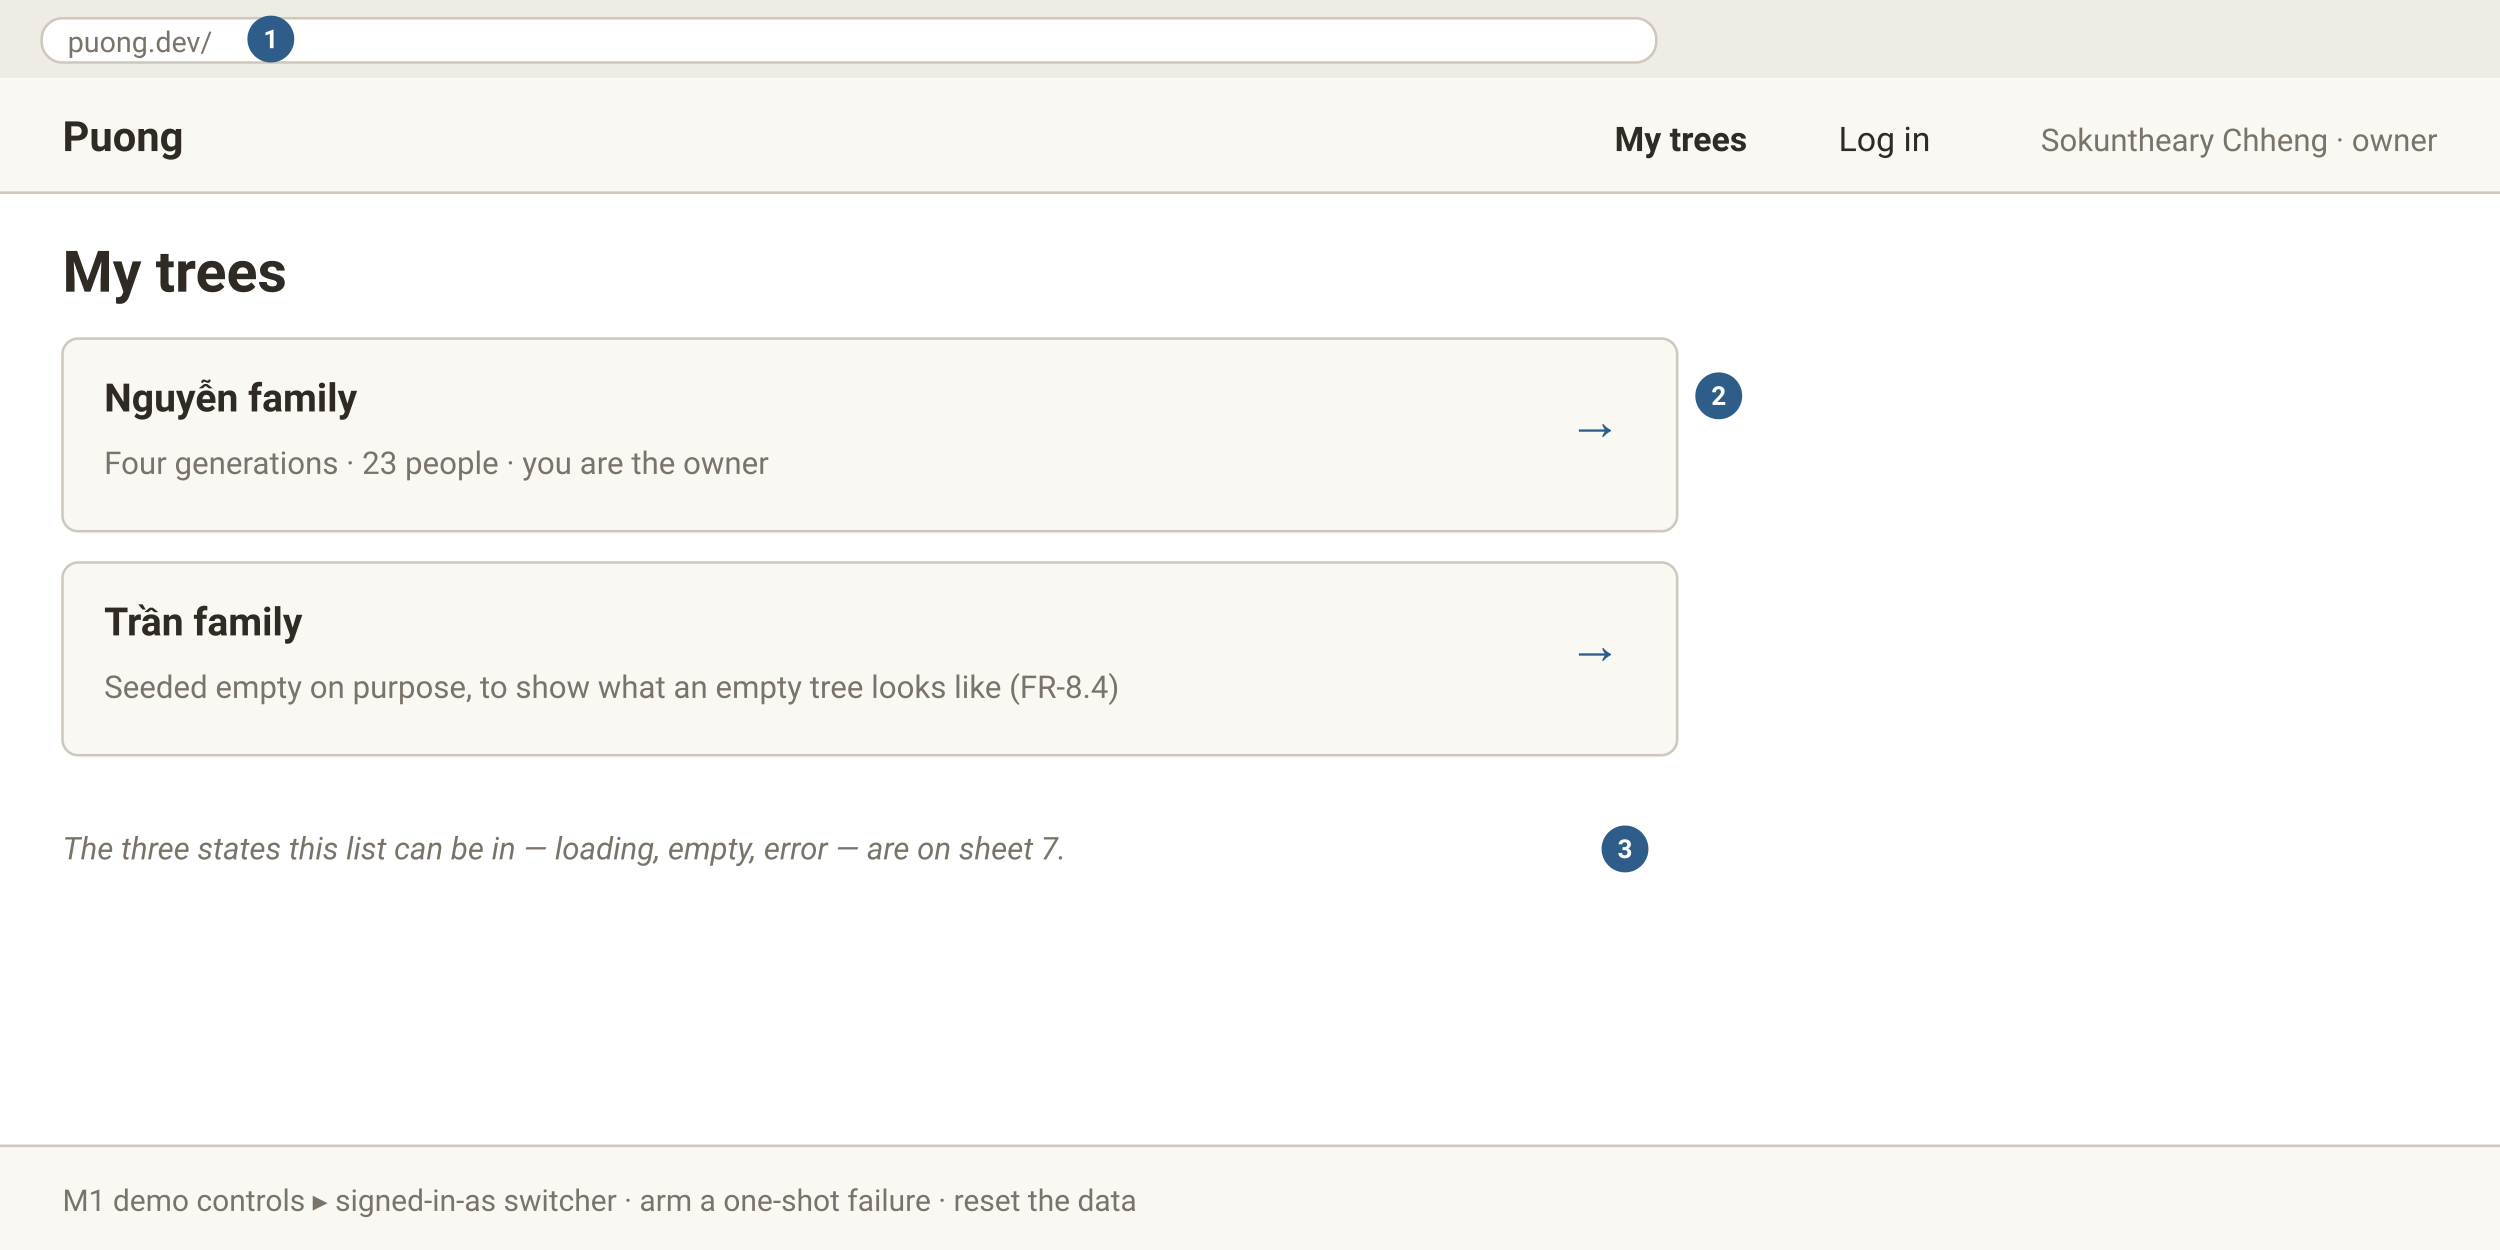
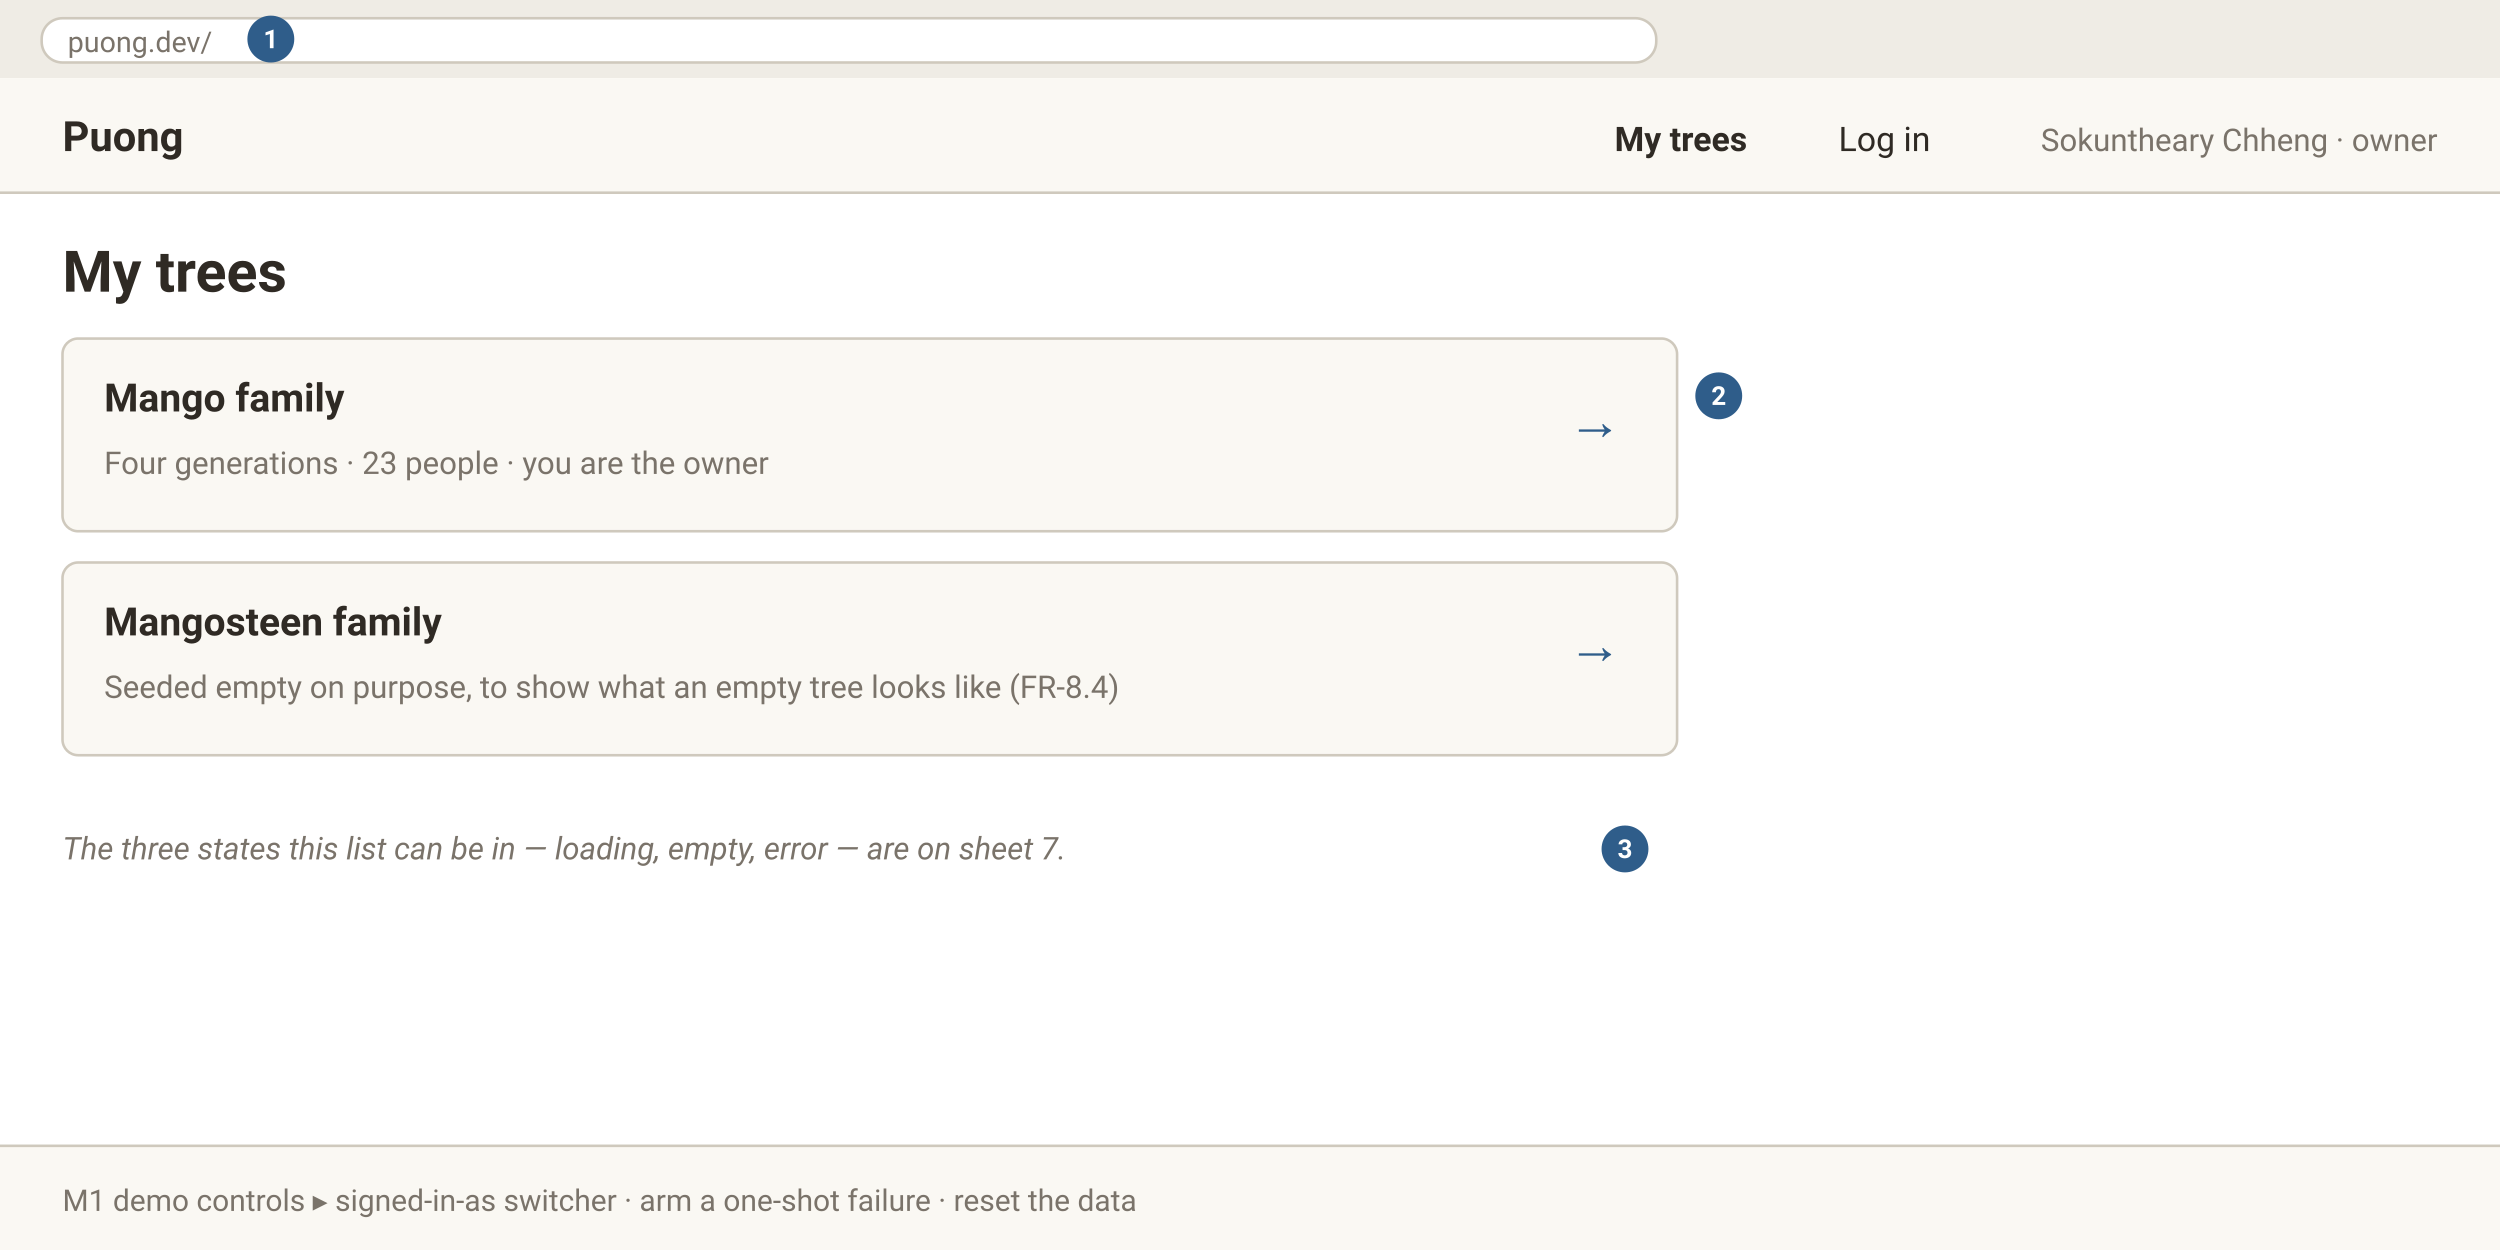
<svg xmlns="http://www.w3.org/2000/svg" viewBox="0 0 960 480" width="960" height="480">
  <rect width="960" height="480" fill="#ffffff" />
  <rect x="0" y="0" width="960" height="30" fill="#efece5" />
  <rect x="16" y="7" width="620" height="17" rx="8" fill="#ffffff" stroke="#cfc9bd" />
  <text x="26" y="20" font-family="-apple-system, 'Segoe UI', Roboto, Helvetica, Arial, sans-serif" font-size="11" fill="#7a736a" font-weight="400" text-anchor="start">puong.dev/</text>
  <rect x="0" y="30" width="960" height="44" fill="#faf8f3" />
  <rect x="0" y="440" width="960" height="40" fill="#faf8f3" />
  <line x1="0" y1="74" x2="960" y2="74" stroke="#cfc9bd" />
  <line x1="0" y1="440" x2="960" y2="440" stroke="#cfc9bd" />
  <text x="24" y="58" font-family="-apple-system, 'Segoe UI', Roboto, Helvetica, Arial, sans-serif" font-size="16" fill="#2f2a24" font-weight="700" text-anchor="start">Puong</text>
  <text x="620" y="58" font-family="-apple-system, 'Segoe UI', Roboto, Helvetica, Arial, sans-serif" font-size="13" fill="#2f2a24" font-weight="700" text-anchor="start">My trees</text>
  <text x="706" y="58" font-family="-apple-system, 'Segoe UI', Roboto, Helvetica, Arial, sans-serif" font-size="13" fill="#2f2a24" font-weight="400" text-anchor="start">Log in</text>
  <text x="936" y="58" font-family="-apple-system, 'Segoe UI', Roboto, Helvetica, Arial, sans-serif" font-size="12" fill="#7a736a" font-weight="400" text-anchor="end">Sokuntheary Chheng · owner</text>
  <text x="24" y="465" font-family="-apple-system, 'Segoe UI', Roboto, Helvetica, Arial, sans-serif" font-size="11.5" fill="#7a736a" font-weight="400" text-anchor="start">M1 demo controls ▸   signed-in-as switcher · arm a one-shot failure · reset the data</text>
  <text x="24" y="112" font-family="-apple-system, 'Segoe UI', Roboto, Helvetica, Arial, sans-serif" font-size="22" fill="#2f2a24" font-weight="700" text-anchor="start">My trees</text>
  <rect x="24" y="130" width="620" height="74" rx="6" fill="#faf8f3" stroke="#cfc9bd" />
-   <text x="40" y="158" font-family="-apple-system, 'Segoe UI', Roboto, Helvetica, Arial, sans-serif" font-size="15" fill="#2f2a24" font-weight="700" text-anchor="start">Nguyễn family</text>
+   <text x="40" y="158" font-family="-apple-system, 'Segoe UI', Roboto, Helvetica, Arial, sans-serif" font-size="15" fill="#2f2a24" font-weight="700" text-anchor="start">Mango family</text>
  <text x="40" y="182" font-family="-apple-system, 'Segoe UI', Roboto, Helvetica, Arial, sans-serif" font-size="12" fill="#7a736a" font-weight="400" text-anchor="start">Four generations · 23 people · you are the owner</text>
  <text x="620" y="170" font-family="-apple-system, 'Segoe UI', Roboto, Helvetica, Arial, sans-serif" font-size="15" fill="#2f5d8a" font-weight="400" text-anchor="end">→</text>
  <rect x="24" y="216" width="620" height="74" rx="6" fill="#faf8f3" stroke="#cfc9bd" />
-   <text x="40" y="244" font-family="-apple-system, 'Segoe UI', Roboto, Helvetica, Arial, sans-serif" font-size="15" fill="#2f2a24" font-weight="700" text-anchor="start">Trần family</text>
+   <text x="40" y="244" font-family="-apple-system, 'Segoe UI', Roboto, Helvetica, Arial, sans-serif" font-size="15" fill="#2f2a24" font-weight="700" text-anchor="start">Mangosteen family</text>
  <text x="40" y="268" font-family="-apple-system, 'Segoe UI', Roboto, Helvetica, Arial, sans-serif" font-size="12" fill="#7a736a" font-weight="400" text-anchor="start">Seeded empty on purpose, to show what an empty tree looks like (FR-8.4)</text>
  <text x="620" y="256" font-family="-apple-system, 'Segoe UI', Roboto, Helvetica, Arial, sans-serif" font-size="15" fill="#2f5d8a" font-weight="400" text-anchor="end">→</text>
  <text x="24" y="330" font-family="-apple-system, 'Segoe UI', Roboto, Helvetica, Arial, sans-serif" font-size="12" fill="#7a736a" font-weight="400" font-style="italic" text-anchor="start">The three states this list can be in — loading, empty, error — are on sheet 7.</text>
  <g>
    <circle cx="104" cy="15" r="9" fill="#2f5d8a" />
    <text x="104" y="18.5" font-family="-apple-system, 'Segoe UI', Roboto, Helvetica, Arial, sans-serif" font-size="10" font-weight="700" fill="#ffffff" text-anchor="middle">1</text>
  </g>
  <g>
    <circle cx="660" cy="152" r="9" fill="#2f5d8a" />
    <text x="660" y="155.5" font-family="-apple-system, 'Segoe UI', Roboto, Helvetica, Arial, sans-serif" font-size="10" font-weight="700" fill="#ffffff" text-anchor="middle">2</text>
  </g>
  <g>
    <circle cx="624" cy="326" r="9" fill="#2f5d8a" />
    <text x="624" y="329.5" font-family="-apple-system, 'Segoe UI', Roboto, Helvetica, Arial, sans-serif" font-size="10" font-weight="700" fill="#ffffff" text-anchor="middle">3</text>
  </g>
</svg>
